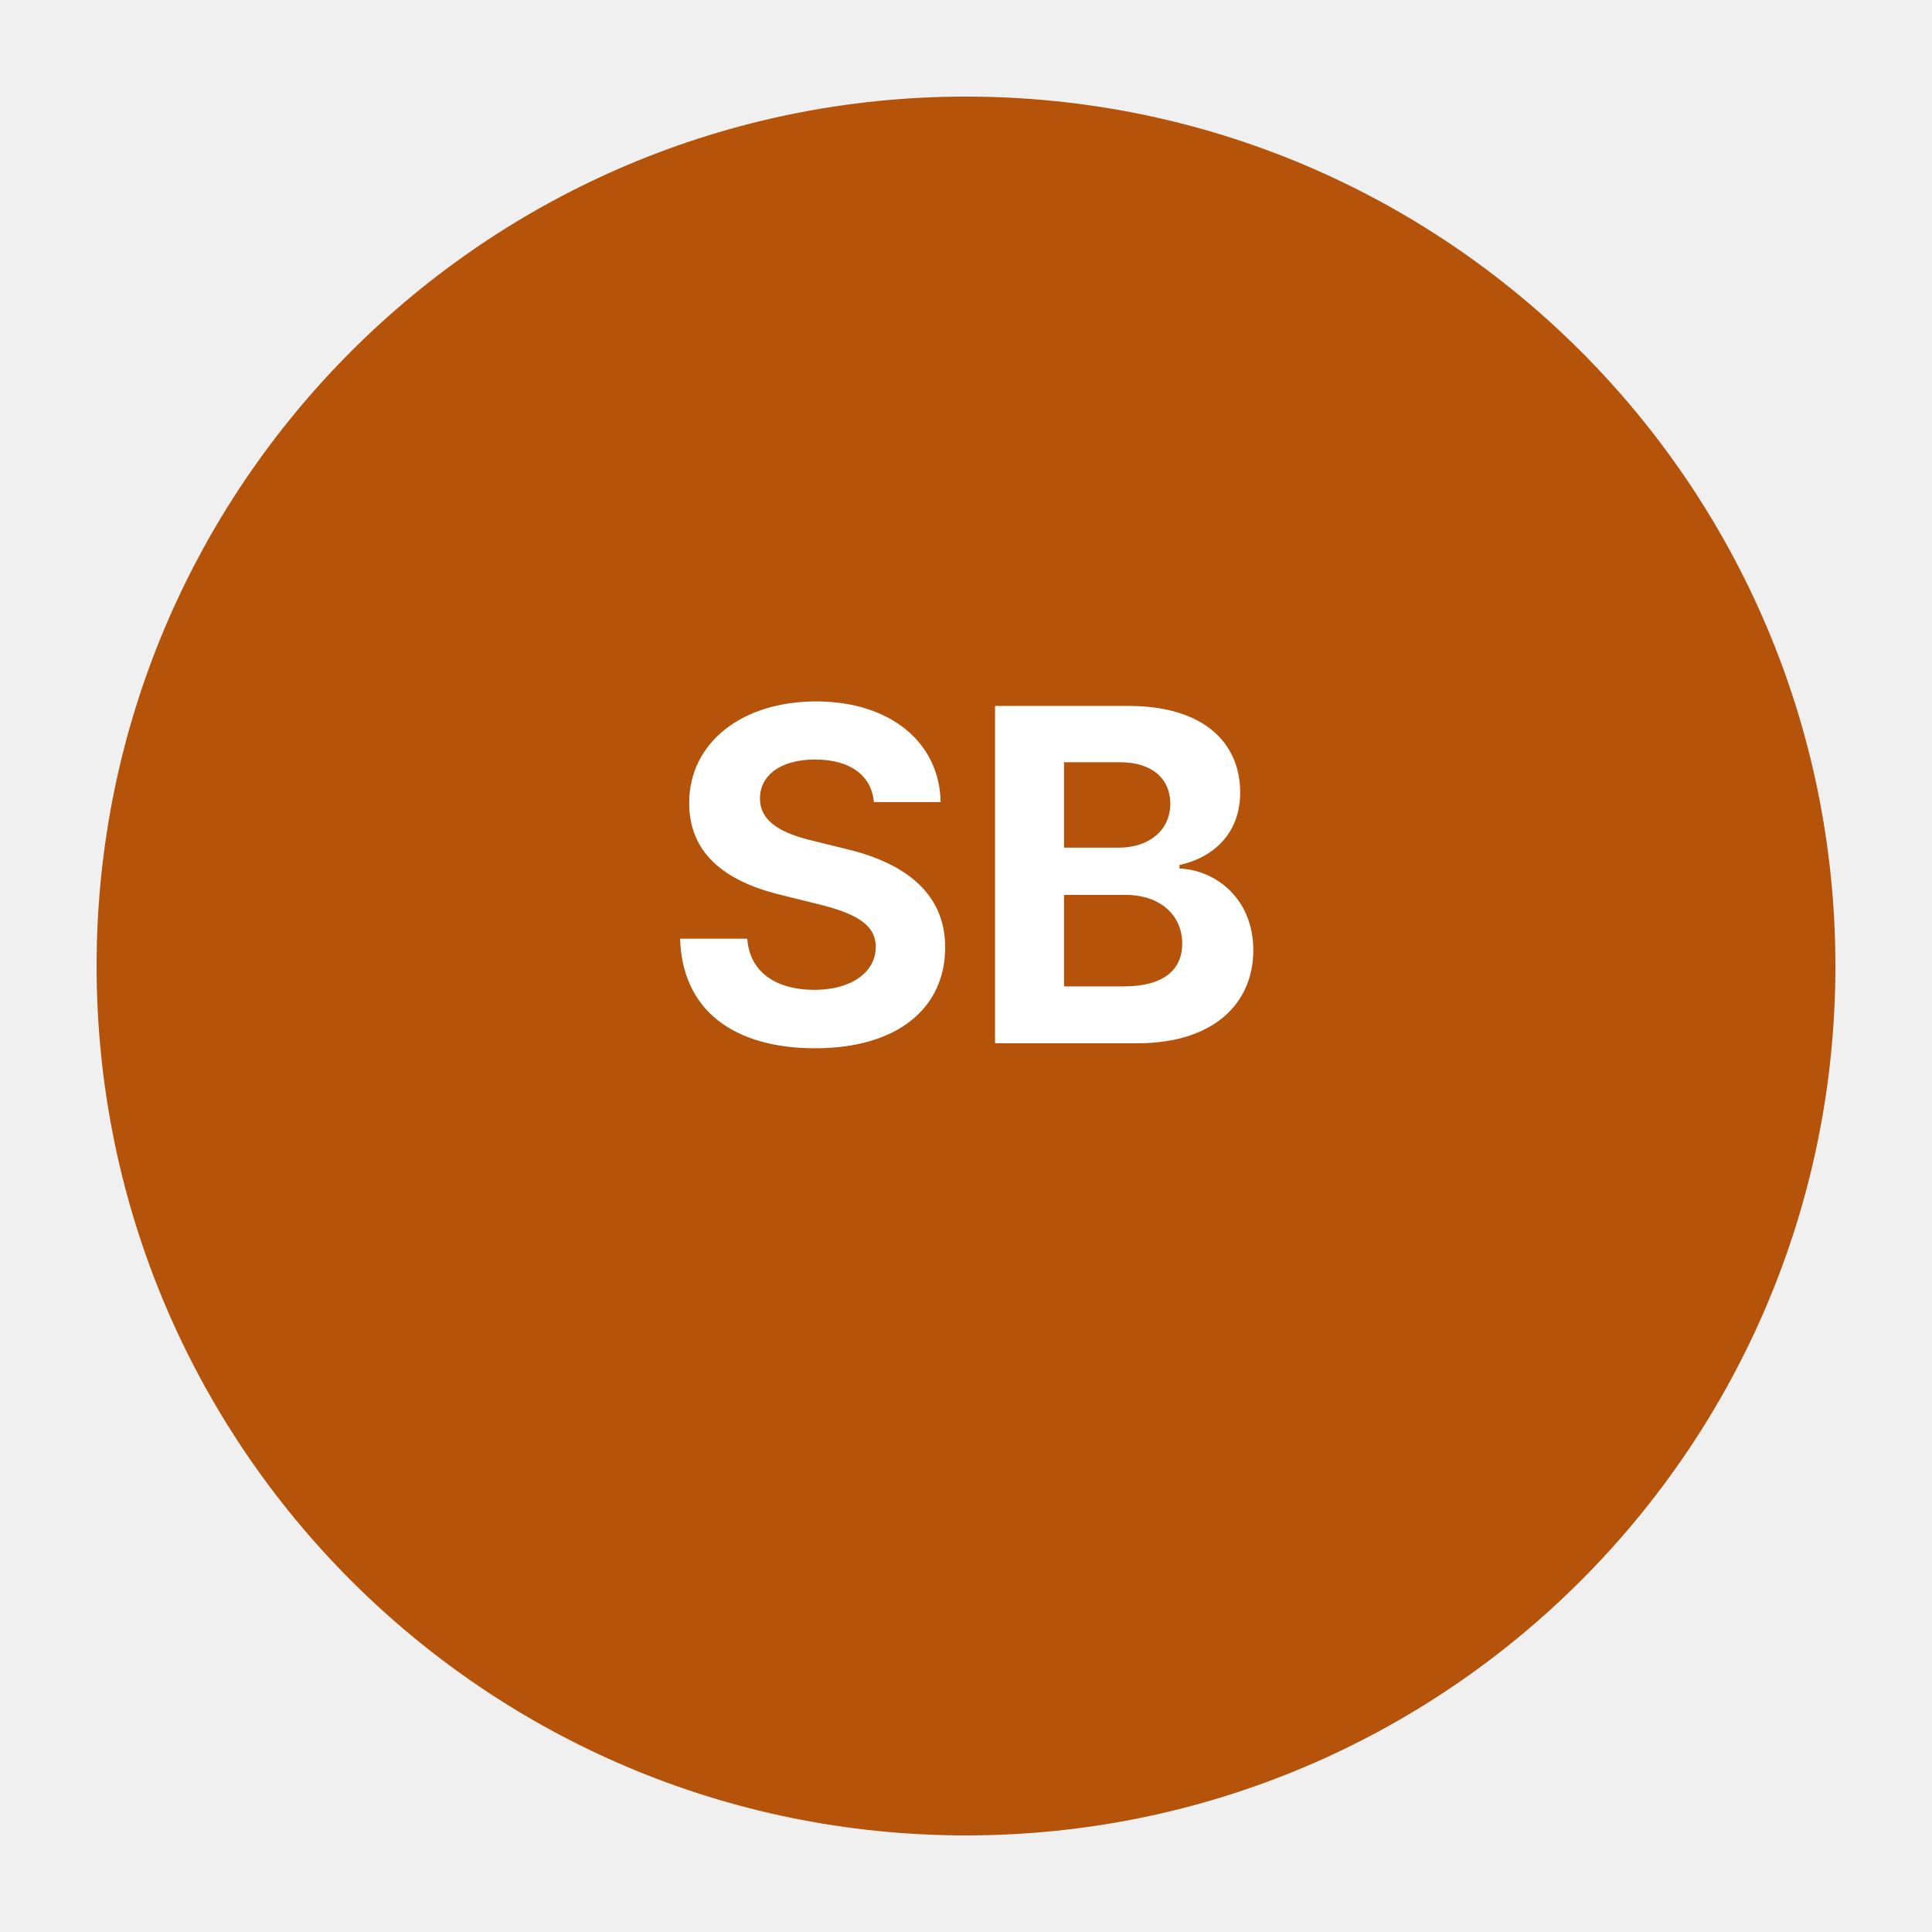
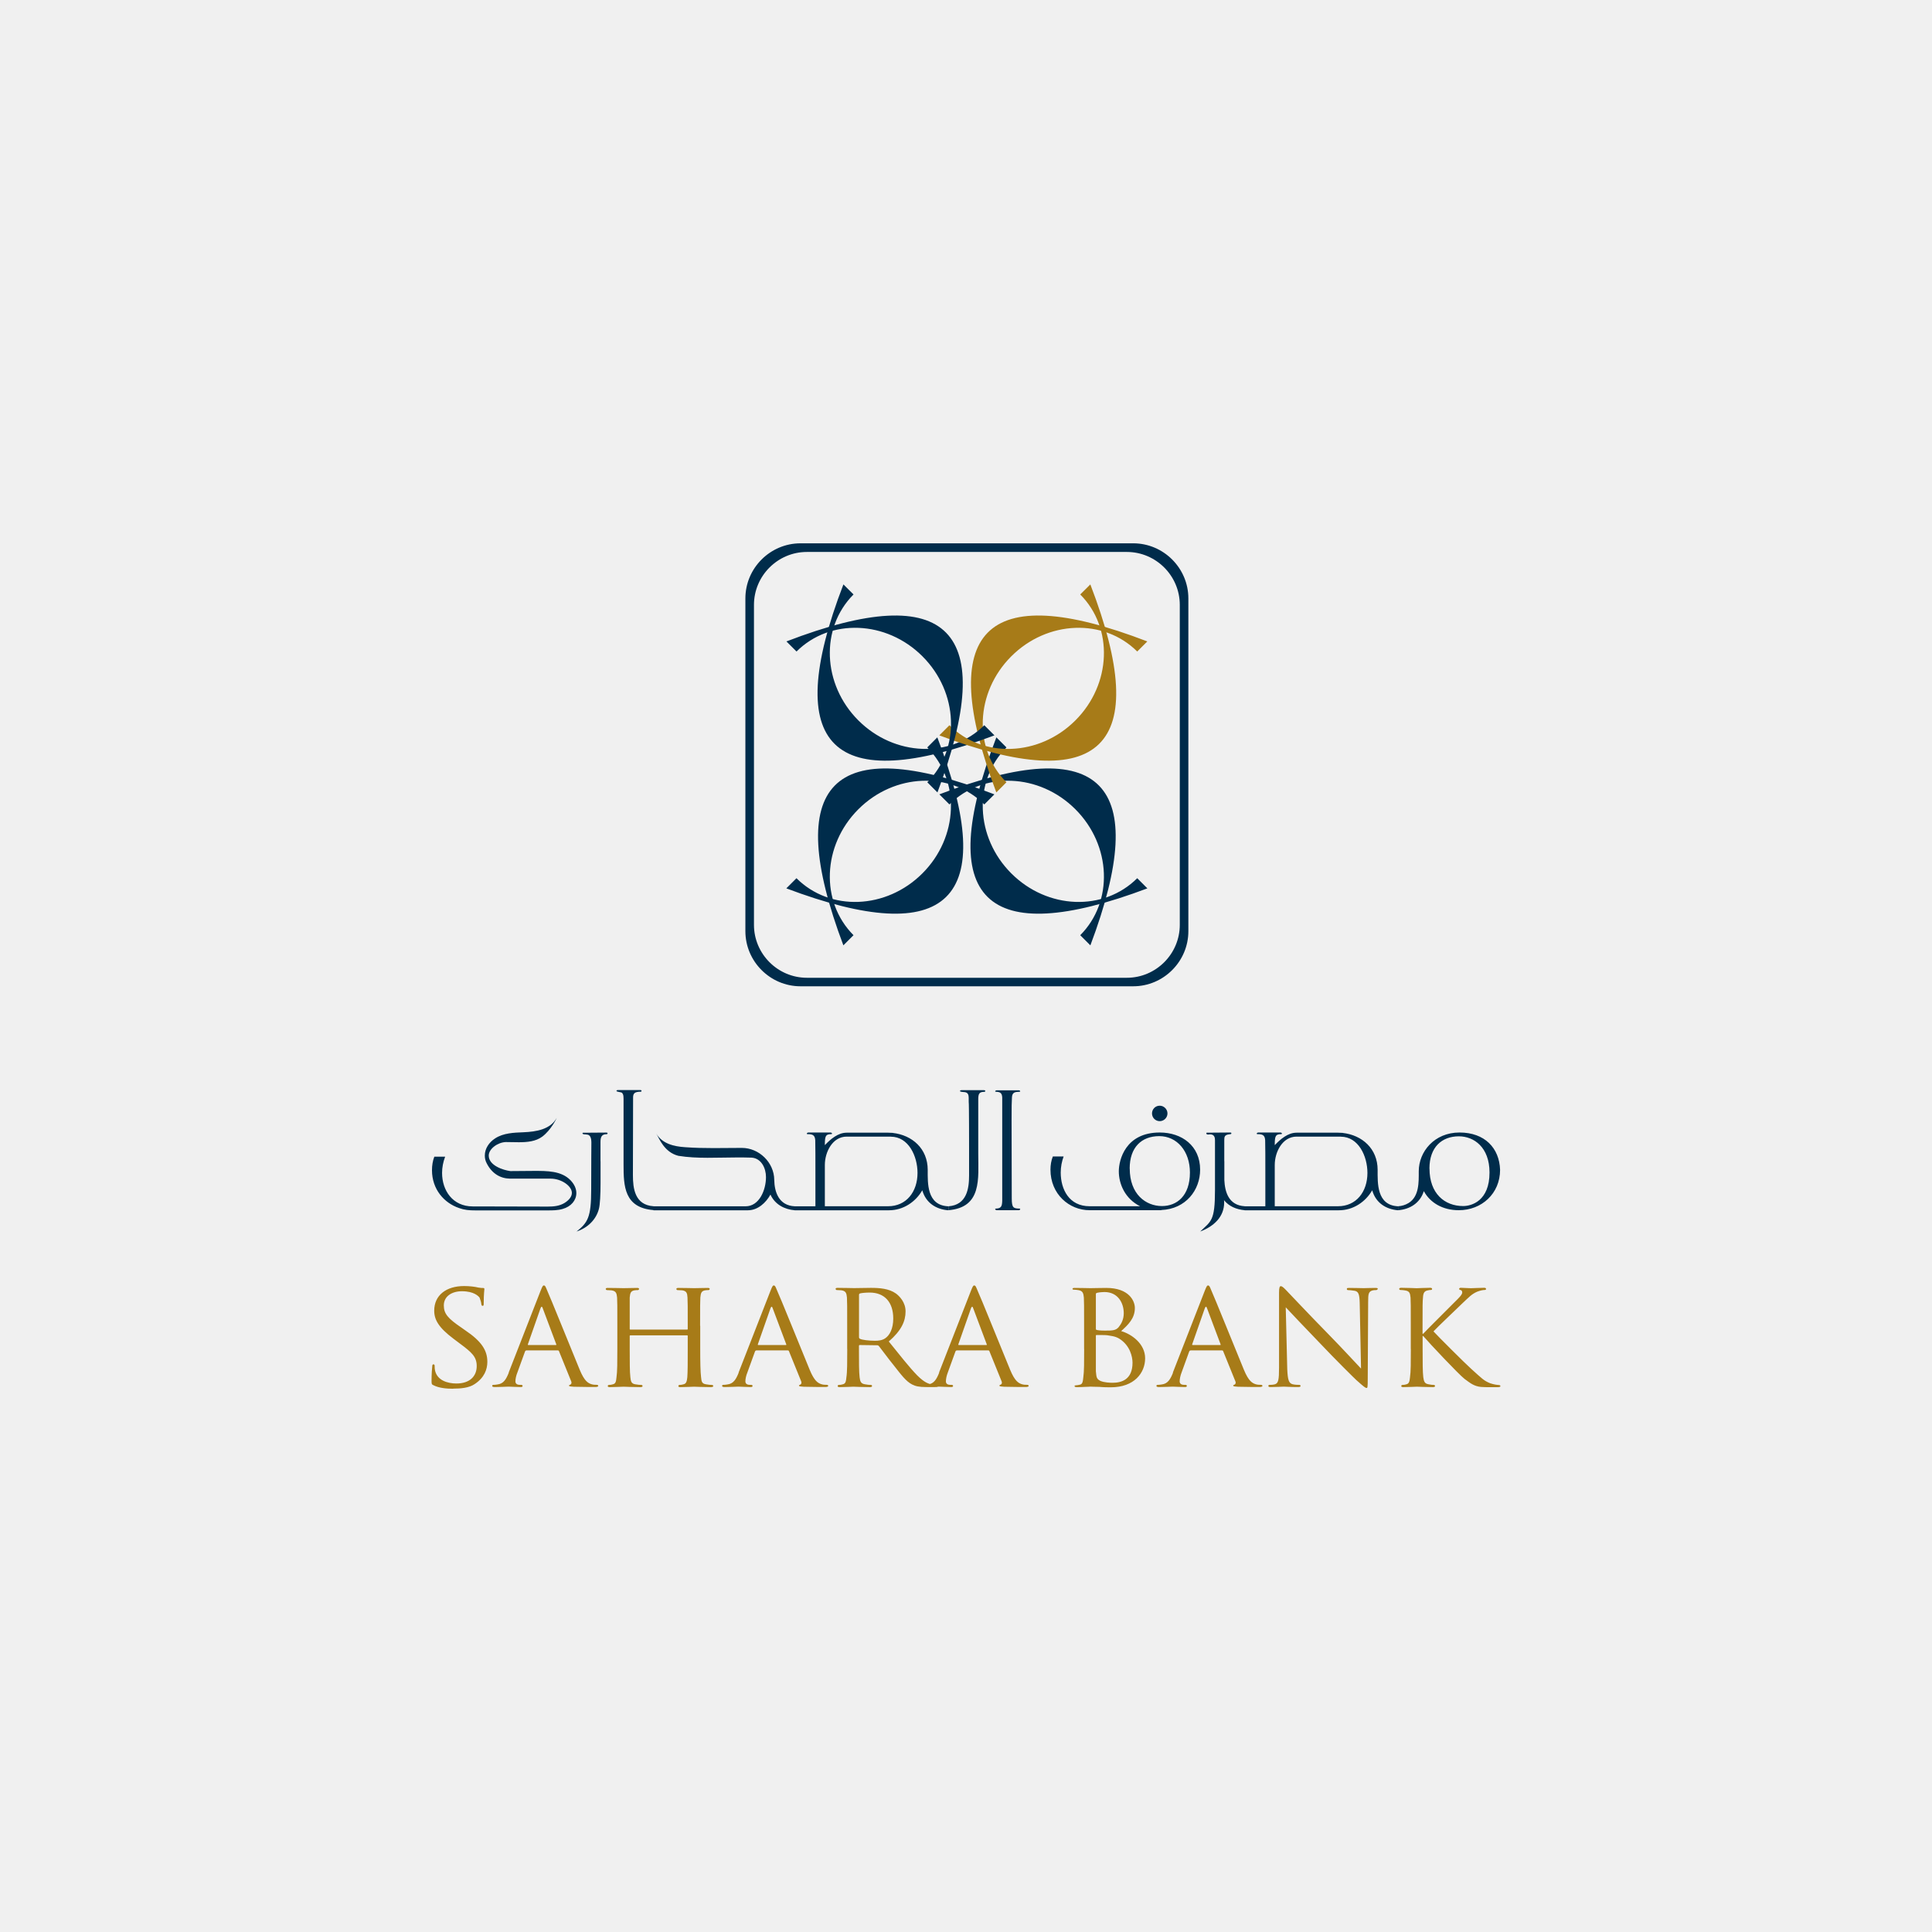
- <svg xmlns="http://www.w3.org/2000/svg" viewBox="0 0 200 200" width="200" height="200">
-   <circle cx="100" cy="100" r="90" fill="#B45309" />
-   <text x="100" y="108" text-anchor="middle" font-family="Inter, system-ui, sans-serif" font-size="48" font-weight="700" fill="white">SB</text>
+ <svg xmlns="http://www.w3.org/2000/svg" width="200" height="200" viewBox="0 0 200 200" fill="none">
+   <path fill-rule="evenodd" clip-rule="evenodd" d="M83.531 101.219H116.65C119.669 101.219 122.131 98.75 122.131 95.737V62.619C122.131 59.6 119.662 57.138 116.65 57.138H83.531C80.513 57.138 78.05 59.606 78.05 62.619V95.737C78.05 98.756 80.519 101.219 83.531 101.219ZM82.869 102.1H117.312C120.45 102.1 123.019 99.531 123.019 96.394V61.95C123.019 58.812 120.45 56.244 117.312 56.244H82.869C79.731 56.244 77.162 58.812 77.162 61.95V96.394C77.162 99.531 79.731 102.1 82.869 102.1Z" fill="#002C4B" />
+   <path d="M147.975 120.969C147.975 118.75 149.263 117.631 151.019 117.631C152.588 117.631 154.194 118.769 154.194 121.381C154.194 124.331 152.325 124.85 151.469 124.85C149.531 124.85 147.981 123.544 147.981 120.969M146.869 121.25C146.869 122.369 146.925 123.844 145.825 124.531C145.488 124.737 145.119 124.85 144.744 124.869V125.281C145.937 125.187 147 124.556 147.394 123.306C148.044 124.5 149.331 125.281 151.012 125.281C153.381 125.281 155.288 123.562 155.288 121.1C155.213 118.844 153.7 117.237 151.088 117.237C148.475 117.237 146.869 119.231 146.869 121.25ZM138.794 117.669C140.625 117.669 141.556 119.681 141.556 121.419C141.556 123.375 140.4 124.869 138.512 124.869H131.962V120.594C131.962 119.25 132.762 117.662 134.219 117.662H138.787L138.794 117.669ZM139 117.275C138.662 117.256 138.587 117.256 138.512 117.256H134.219C133.325 117.256 132.556 117.925 131.962 118.544C131.962 117.65 132.019 117.406 132.612 117.406C132.669 117.406 132.706 117.387 132.706 117.35C132.706 117.294 132.631 117.237 132.537 117.237H130.262C130.169 117.237 130.094 117.312 130.094 117.35C130.094 117.387 130.113 117.406 130.169 117.406C130.637 117.406 130.931 117.462 130.969 118.025C130.988 118.344 130.988 120.094 130.988 121.831V124.875H128.844V125.288H138.6C140.094 125.288 141.362 124.412 142.05 123.219C142.425 124.544 143.506 125.194 144.738 125.288V124.875C142.5 124.781 142.612 122.45 142.612 121.106C142.612 118.906 141.006 117.506 138.994 117.281L139 117.275ZM126.737 120.206V118.006C126.737 117.669 126.794 117.519 127.113 117.444C127.356 117.388 127.469 117.444 127.469 117.312C127.469 117.275 127.469 117.237 127.3 117.237C126.537 117.237 125.731 117.256 124.931 117.256C124.894 117.275 124.875 117.275 124.875 117.312C124.875 117.425 124.988 117.444 125.062 117.444C125.138 117.444 125.212 117.425 125.269 117.425C125.719 117.425 125.775 117.781 125.775 118.025V123.194C125.775 126.437 125.362 126.4 124.244 127.487C125.644 126.962 126.725 125.975 126.725 124.481C126.725 124.387 126.725 124.312 126.706 124.237C127.231 124.894 128.012 125.206 128.85 125.281V124.869C127.169 124.775 126.8 123.356 126.744 122.163V120.206H126.737ZM120.056 114.462C119.587 114.462 119.256 114.837 119.256 115.262C119.256 115.687 119.594 116.062 120.056 116.062C120.487 116.062 120.856 115.706 120.856 115.262C120.856 114.819 120.481 114.462 120.056 114.462ZM116.944 120.969C116.944 118.769 118.175 117.612 120.006 117.612C121.837 117.612 123.181 119.163 123.181 121.381C123.181 123.806 121.819 124.85 120.288 124.85C118.606 124.85 116.95 123.619 116.95 120.969H116.944ZM120.225 125.281V125.262C122.762 125.15 124.237 123.194 124.237 121.081C124.237 118.619 122.35 117.237 120.056 117.237C116.494 117.237 115.819 120.094 115.819 121.25C115.819 122.556 116.456 124.087 118.019 124.869H112.794C110.669 124.869 109.806 123.113 109.806 121.381C109.806 120.8 109.919 120.225 110.106 119.719H108.988C108.819 120.15 108.744 120.612 108.744 121.081C108.744 123.619 110.681 125.281 112.794 125.281H120.219H120.225ZM103.75 124.312C103.731 124.856 103.656 125.094 103.112 125.112C103.037 125.112 103.019 125.131 103.019 125.169C103.019 125.206 103.094 125.281 103.188 125.281H105.463C105.556 125.281 105.612 125.206 105.612 125.169C105.612 125.131 105.594 125.112 105.537 125.112C104.919 125.094 104.737 125.056 104.737 124.05C104.719 115.487 104.7 114.531 104.756 113.619C104.775 113.056 105.094 113.037 105.537 113.019C105.594 113.019 105.612 113 105.612 112.981C105.612 112.925 105.556 112.869 105.463 112.869H103.188C103.094 112.869 103.019 112.925 103.019 112.981C103.019 113 103.037 113.019 103.112 113.019C103.544 113.037 103.731 113.15 103.75 113.619V124.312ZM98.169 125.281C101.675 125 101.269 122 101.269 119.406V113.806C101.269 113.225 101.363 113.025 101.919 113.025C101.956 113.025 101.994 112.987 101.994 112.95C101.994 112.875 101.956 112.856 101.844 112.856H99.55C99.456 112.856 99.381 112.856 99.381 112.95C99.381 113.044 99.812 113.044 99.906 113.062C100.319 113.156 100.281 113.456 100.281 114.069C100.319 114.162 100.319 118.694 100.319 118.844V121.681C100.319 123.025 100.094 124.744 98.175 124.875V125.288L98.169 125.281ZM92.219 117.669C94.05 117.669 94.981 119.681 94.981 121.419C94.981 123.375 93.825 124.869 91.938 124.869H85.388V120.594C85.388 119.25 86.188 117.662 87.644 117.662H92.213L92.219 117.669ZM92.425 117.275C92.088 117.256 92.013 117.256 91.938 117.256H87.644C86.75 117.256 85.981 117.925 85.388 118.544C85.388 117.65 85.444 117.406 86.037 117.406C86.094 117.406 86.131 117.387 86.131 117.35C86.131 117.294 86.056 117.237 85.963 117.237H83.688C83.594 117.237 83.519 117.312 83.519 117.35C83.519 117.387 83.537 117.406 83.594 117.406C84.062 117.406 84.356 117.462 84.394 118.025C84.412 118.344 84.412 120.094 84.412 121.831V124.875H82.269V125.288H92.025C93.519 125.288 94.787 124.412 95.475 123.219C95.85 124.544 96.931 125.194 98.162 125.288V124.875C95.925 124.781 96.037 122.45 96.037 121.106C96.037 118.906 94.431 117.506 92.419 117.281L92.425 117.275ZM80.15 122.131C80.131 120.338 78.581 118.831 76.794 118.831C74.869 118.831 72.931 118.906 70.9 118.756C69.763 118.681 68.55 118.4 67.931 117.338C68.231 117.825 68.75 119.281 70.225 119.65C72.181 119.969 74.294 119.819 76.269 119.819C76.794 119.819 77.294 119.819 77.819 119.838C78.806 119.913 79.294 120.919 79.294 121.85C79.294 123.213 78.588 124.875 77.188 124.875H67.65V125.288H77.425C78.45 125.288 79.294 124.506 79.756 123.662C80.225 124.687 81.194 125.194 82.275 125.288V124.875C80.612 124.8 80.169 123.381 80.15 122.131ZM67.644 124.869C65.706 124.737 65.519 123 65.519 121.656C65.519 119.994 65.537 115.8 65.537 113.612C65.537 113.181 65.706 113.013 66.338 113.013C66.375 113.013 66.412 112.975 66.412 112.937C66.412 112.844 66.338 112.844 66.244 112.844H63.987C63.875 112.844 63.819 112.862 63.819 112.937C63.819 113.031 64.306 113.05 64.381 113.125C64.569 113.294 64.55 113.575 64.55 114.056V120.55C64.55 122.806 64.625 125.025 67.65 125.269V124.856L67.644 124.869ZM62.163 120.206V118.212C62.163 117.725 62.275 117.412 62.781 117.412C62.837 117.412 62.894 117.394 62.894 117.319C62.894 117.281 62.875 117.244 62.725 117.244C61.944 117.244 61.119 117.262 60.337 117.262C60.312 117.275 60.3 117.294 60.3 117.319C60.3 117.469 60.694 117.412 60.75 117.45C61.144 117.45 61.219 117.937 61.219 118.231C61.219 118.681 61.2 120.3 61.2 123.175C61.2 126.05 60.825 126.569 59.688 127.487C60.862 127.094 61.719 126.237 62 125.137C62.112 124.706 62.169 123.662 62.169 122.469V120.212L62.163 120.206ZM47.513 125.056C48.094 125.262 48.575 125.3 49.212 125.3H56.694C57.219 125.3 57.719 125.3 58.244 125.15C59.119 124.906 59.663 124.256 59.663 123.506C59.663 123.075 59.475 122.613 59.062 122.181C58.112 121.194 56.619 121.212 55.275 121.212C54.456 121.212 53.65 121.231 52.831 121.231C52.125 121.137 50.594 120.669 50.594 119.625C50.594 118.937 51.506 118.263 52.35 118.225C52.781 118.225 53.244 118.244 53.712 118.244C54.569 118.244 55.45 118.169 56.138 117.662C57.05 116.975 57.631 115.756 57.631 115.719C56.981 116.912 55.544 117.156 54.181 117.212C53.212 117.25 52.094 117.287 51.25 117.85C50.612 118.262 50.188 118.912 50.188 119.625C50.188 119.906 50.244 120.169 50.394 120.444C50.919 121.469 51.775 121.994 52.781 122.012H57C58.119 122.012 59.2 122.775 59.2 123.487C59.2 123.825 58.975 124.194 58.438 124.531C57.913 124.85 57.319 124.906 56.719 124.906C54.069 124.906 51.625 124.888 48.938 124.888C46.85 124.888 45.763 123.225 45.763 121.419C45.763 120.856 45.875 120.281 46.081 119.737H44.962C44.794 120.169 44.719 120.65 44.719 121.138C44.719 123.113 45.969 124.531 47.519 125.056H47.513Z" fill="#002C4B" />
+   <path d="M146.05 139.644C146.05 140.95 146.05 142.012 145.963 142.575C145.919 142.981 145.875 143.231 145.6 143.3C145.488 143.344 145.306 143.369 145.169 143.369C145.1 143.369 145.056 143.437 145.056 143.481C145.056 143.569 145.144 143.594 145.281 143.594C145.713 143.594 146.569 143.55 146.681 143.55C146.769 143.55 147.631 143.594 148.331 143.594C148.488 143.594 148.556 143.55 148.556 143.481C148.556 143.437 148.513 143.369 148.444 143.369C148.306 143.369 148.081 143.344 147.881 143.3C147.45 143.231 147.406 142.981 147.338 142.575C147.269 142.012 147.269 140.95 147.269 139.644V138.312H147.338C148.013 139.1 150.969 142.237 151.6 142.737C152.206 143.187 152.594 143.506 153.313 143.575C153.631 143.6 153.9 143.6 154.281 143.6H155.006C155.256 143.6 155.325 143.556 155.325 143.487C155.325 143.419 155.238 143.375 155.144 143.375C155.05 143.375 154.65 143.331 154.262 143.194C153.606 142.925 153.45 142.744 152.275 141.681C151.688 141.162 148.756 138.231 148.394 137.825C148.687 137.487 151.1 135.206 151.438 134.869C152.069 134.281 152.337 133.969 152.906 133.719C153.2 133.606 153.494 133.537 153.694 133.537C153.806 133.537 153.831 133.494 153.831 133.425C153.831 133.356 153.788 133.312 153.625 133.312C153.288 133.312 152.363 133.356 152.269 133.356C151.931 133.356 151.5 133.312 151.231 133.312C151.119 133.312 151.05 133.356 151.05 133.425C151.05 133.469 151.094 133.537 151.187 133.537C151.3 133.562 151.369 133.65 151.369 133.806C151.369 134.031 150.988 134.394 150.6 134.775C150.056 135.337 147.556 137.8 147.331 138.069H147.262V137.256C147.262 135.137 147.262 134.75 147.306 134.325C147.331 133.85 147.444 133.65 147.8 133.581C147.981 133.537 148.05 133.537 148.138 133.537C148.206 133.537 148.25 133.494 148.25 133.425C148.25 133.356 148.181 133.312 148.05 133.312C147.619 133.312 146.763 133.356 146.65 133.356C146.581 133.356 145.7 133.312 145.069 133.312C144.913 133.312 144.844 133.356 144.844 133.425C144.844 133.494 144.912 133.537 144.956 133.537C145.094 133.537 145.319 133.562 145.431 133.581C145.906 133.65 145.975 133.85 146.019 134.325C146.044 134.756 146.044 135.137 146.044 137.256V139.65L146.05 139.644ZM133.1 135.331C133.531 135.806 135.131 137.475 136.756 139.169C138.225 140.725 140.256 142.731 140.412 142.869C141.2 143.569 141.338 143.681 141.475 143.681C141.563 143.681 141.588 143.612 141.588 142.712L141.631 134.769C141.631 133.956 141.656 133.687 142.125 133.575C142.262 133.55 142.375 133.55 142.444 133.55C142.556 133.55 142.625 133.462 142.625 133.412C142.625 133.325 142.488 133.325 142.356 133.325C141.769 133.325 141.319 133.35 141.163 133.35C141.006 133.35 140.325 133.325 139.694 133.325C139.538 133.325 139.425 133.325 139.425 133.412C139.425 133.456 139.425 133.55 139.538 133.55C139.65 133.55 139.969 133.575 140.212 133.619C140.644 133.687 140.731 134 140.756 134.881L140.894 141.675C140.462 141.225 138.975 139.6 137.575 138.175C135.387 135.944 133.356 133.775 133.131 133.55C132.975 133.394 132.75 133.144 132.588 133.144C132.475 133.144 132.406 133.281 132.406 133.819V141.581C132.406 142.825 132.338 143.181 132 143.294C131.794 143.362 131.525 143.362 131.413 143.362C131.344 143.362 131.3 143.406 131.3 143.475C131.3 143.562 131.387 143.587 131.525 143.587C132.156 143.587 132.769 143.544 132.9 143.544C133.013 143.544 133.575 143.587 134.369 143.587C134.525 143.587 134.638 143.562 134.638 143.475C134.638 143.406 134.569 143.362 134.5 143.362C134.388 143.362 134.069 143.362 133.8 143.294C133.419 143.181 133.306 142.862 133.256 141.737L133.1 135.331ZM123.462 139.237C123.419 139.237 123.394 139.212 123.419 139.15L124.725 135.425C124.812 135.219 124.881 135.219 124.95 135.425L126.35 139.15C126.375 139.219 126.375 139.237 126.306 139.237H123.462ZM121.431 142.1C121.162 142.775 120.888 143.25 120.256 143.319C120.144 143.344 119.938 143.362 119.825 143.362C119.756 143.362 119.712 143.406 119.712 143.475C119.712 143.544 119.8 143.587 119.981 143.587C120.544 143.587 121.269 143.544 121.4 143.544C121.556 143.544 122.325 143.587 122.662 143.587C122.775 143.587 122.863 143.562 122.863 143.475C122.863 143.406 122.819 143.362 122.706 143.362H122.594C122.344 143.362 122.119 143.275 122.119 143C122.119 142.75 122.188 142.412 122.319 142.075L123.106 139.906C123.131 139.837 123.194 139.794 123.263 139.794H126.488C126.575 139.794 126.6 139.819 126.625 139.881L127.887 142.994C127.975 143.219 127.844 143.331 127.75 143.356C127.681 143.381 127.663 143.381 127.663 143.444C127.663 143.531 127.888 143.531 128.156 143.556C129.125 143.581 130.162 143.581 130.369 143.581C130.525 143.581 130.688 143.556 130.688 143.469C130.688 143.381 130.6 143.356 130.506 143.356C130.369 143.356 130.169 143.356 129.962 143.287C129.644 143.175 129.262 142.994 128.769 141.8C127.912 139.725 125.656 134.131 125.387 133.562C125.25 133.244 125.206 133.069 125.05 133.069C124.963 133.069 124.912 133.137 124.731 133.587L121.412 142.094L121.431 142.1ZM113.444 138.287C113.444 138.219 113.469 138.2 113.512 138.2C113.737 138.2 114.438 138.2 114.619 138.225C114.956 138.294 115.406 138.294 115.881 138.587C116.988 139.287 117.238 140.462 117.238 141.069C117.238 142.806 116.112 143.144 115.181 143.144C114.912 143.144 114.325 143.119 113.938 142.962C113.506 142.756 113.506 142.581 113.444 141.95V138.294V138.287ZM113.444 133.956C113.444 133.887 113.488 133.844 113.625 133.819C113.825 133.775 114.188 133.75 114.325 133.75C115.744 133.75 116.331 134.9 116.331 135.937C116.331 136.594 116.081 137.044 115.787 137.406C115.494 137.725 115.181 137.744 114.388 137.744C113.869 137.744 113.619 137.7 113.531 137.675C113.462 137.65 113.444 137.631 113.444 137.537V133.95V133.956ZM112.231 139.644C112.231 140.95 112.231 142.012 112.144 142.575C112.1 142.981 112.075 143.3 111.781 143.344C111.669 143.369 111.488 143.412 111.35 143.412C111.281 143.412 111.237 143.437 111.237 143.481C111.237 143.569 111.325 143.594 111.463 143.594C111.688 143.594 112.025 143.594 112.319 143.569C112.588 143.569 112.863 143.544 112.881 143.544C112.95 143.544 113.356 143.569 113.806 143.569C114.237 143.612 114.756 143.612 115 143.612C117.412 143.612 118.544 142.125 118.544 140.612C118.544 139.1 117.144 138.106 116.062 137.794C116.787 137.137 117.481 136.487 117.481 135.4C117.481 134.675 116.875 133.325 114.525 133.325C113.869 133.325 113.219 133.35 112.875 133.35C112.806 133.35 111.881 133.325 111.25 133.325C111.094 133.325 111.025 133.35 111.025 133.437C111.025 133.481 111.094 133.506 111.138 133.506C111.275 133.506 111.5 133.531 111.613 133.55C112.088 133.619 112.156 133.869 112.2 134.319C112.225 134.769 112.225 135.156 112.225 137.25V139.644H112.231ZM99.256 139.237C99.213 139.237 99.188 139.212 99.213 139.15L100.519 135.425C100.606 135.219 100.675 135.219 100.744 135.425L102.144 139.15C102.169 139.219 102.169 139.237 102.1 139.237H99.256ZM97.225 142.1C96.956 142.775 96.681 143.25 96.05 143.319C95.938 143.344 95.731 143.362 95.619 143.362C95.55 143.362 95.506 143.406 95.506 143.475C95.506 143.544 95.594 143.587 95.775 143.587C96.338 143.587 97.062 143.544 97.194 143.544C97.35 143.544 98.119 143.587 98.456 143.587C98.569 143.587 98.662 143.562 98.662 143.475C98.662 143.406 98.619 143.362 98.506 143.362H98.394C98.144 143.362 97.919 143.275 97.919 143C97.919 142.75 97.987 142.412 98.119 142.075L98.906 139.906C98.931 139.837 98.994 139.794 99.062 139.794H102.288C102.375 139.794 102.4 139.819 102.425 139.881L103.687 142.994C103.775 143.219 103.644 143.331 103.55 143.356C103.481 143.381 103.462 143.381 103.462 143.444C103.462 143.531 103.688 143.531 103.956 143.556C104.925 143.581 105.962 143.581 106.169 143.581C106.325 143.581 106.488 143.556 106.488 143.469C106.488 143.381 106.4 143.356 106.306 143.356C106.169 143.356 105.969 143.356 105.763 143.287C105.444 143.175 105.062 142.994 104.569 141.8C103.712 139.725 101.456 134.131 101.181 133.562C101.044 133.244 101 133.069 100.844 133.069C100.756 133.069 100.706 133.137 100.525 133.587L97.206 142.094L97.225 142.1ZM88.925 134.05C88.925 133.962 88.969 133.912 89.037 133.894C89.175 133.85 89.625 133.806 90.031 133.806C91.544 133.806 92.469 134.775 92.469 136.494C92.469 137.531 92.106 138.231 91.631 138.544C91.294 138.769 90.906 138.794 90.569 138.794C89.938 138.794 89.213 138.706 89.013 138.587C88.944 138.544 88.925 138.5 88.925 138.406V134.05ZM87.706 139.644C87.706 140.95 87.706 142.037 87.619 142.575C87.575 142.981 87.55 143.231 87.256 143.3C87.144 143.344 86.963 143.369 86.825 143.369C86.756 143.369 86.713 143.437 86.713 143.481C86.713 143.569 86.8 143.594 86.938 143.594C87.369 143.594 88.312 143.55 88.338 143.55C88.406 143.55 89.287 143.594 90.05 143.594C90.206 143.594 90.275 143.55 90.275 143.481C90.275 143.437 90.25 143.369 90.162 143.369C90.025 143.369 89.731 143.344 89.531 143.3C89.1 143.231 89.037 142.981 88.987 142.575C88.919 142.031 88.919 140.975 88.919 139.662V139.35C88.919 139.262 88.944 139.237 89.006 139.237L90.787 139.262C90.9 139.262 90.925 139.287 90.987 139.35C91.281 139.712 91.912 140.594 92.5 141.312C93.312 142.35 93.806 143.006 94.419 143.319C94.781 143.5 95.119 143.587 95.906 143.587H96.787C97.056 143.587 97.15 143.562 97.15 143.475C97.15 143.431 97.081 143.362 97.013 143.362C96.925 143.362 96.787 143.362 96.519 143.319C96.156 143.275 95.706 143.137 94.938 142.369C94.125 141.531 93.156 140.294 92.006 138.869C93.312 137.737 93.744 136.769 93.744 135.756C93.744 134.806 93.112 134.175 92.75 133.906C92.025 133.387 91.037 133.319 90.156 133.319C89.706 133.319 88.531 133.344 88.394 133.344C88.306 133.344 87.356 133.319 86.725 133.319C86.569 133.319 86.5 133.344 86.5 133.431C86.5 133.475 86.569 133.544 86.612 133.544C86.75 133.544 86.975 133.569 87.088 133.569C87.562 133.637 87.631 133.862 87.675 134.312C87.7 134.762 87.7 135.15 87.7 137.244V139.637L87.706 139.644ZM78.5 139.237C78.456 139.237 78.431 139.212 78.456 139.15L79.763 135.425C79.85 135.219 79.919 135.219 79.987 135.425L81.388 139.15C81.412 139.219 81.412 139.237 81.344 139.237H78.5ZM76.469 142.1C76.2 142.775 75.925 143.25 75.294 143.319C75.181 143.344 74.975 143.362 74.862 143.362C74.794 143.362 74.75 143.406 74.75 143.475C74.75 143.544 74.838 143.587 75.019 143.587C75.581 143.587 76.306 143.544 76.438 143.544C76.594 143.544 77.362 143.587 77.7 143.587C77.812 143.587 77.906 143.562 77.906 143.475C77.906 143.406 77.862 143.362 77.75 143.362H77.638C77.388 143.362 77.162 143.275 77.162 143C77.162 142.75 77.231 142.412 77.369 142.075L78.156 139.906C78.181 139.837 78.244 139.794 78.312 139.794H81.537C81.625 139.794 81.65 139.819 81.675 139.881L82.938 142.994C83.025 143.219 82.894 143.331 82.8 143.356C82.731 143.381 82.713 143.381 82.713 143.444C82.713 143.531 82.938 143.531 83.206 143.556C84.175 143.581 85.213 143.581 85.419 143.581C85.575 143.581 85.737 143.556 85.737 143.469C85.737 143.381 85.65 143.356 85.556 143.356C85.419 143.356 85.219 143.356 85.013 143.287C84.694 143.175 84.312 142.994 83.819 141.8C82.963 139.725 80.706 134.131 80.431 133.562C80.294 133.244 80.25 133.069 80.094 133.069C80.006 133.069 79.956 133.137 79.775 133.587L76.456 142.094L76.469 142.1ZM72.475 137.25C72.475 135.131 72.475 134.769 72.5 134.319C72.544 133.844 72.612 133.644 72.994 133.575C73.175 133.55 73.244 133.55 73.356 133.55C73.4 133.55 73.469 133.481 73.469 133.437C73.469 133.35 73.4 133.325 73.244 133.325C72.812 133.325 71.938 133.35 71.844 133.35C71.775 133.35 70.875 133.325 70.244 133.325C70.088 133.325 70.019 133.35 70.019 133.437C70.019 133.481 70.062 133.55 70.131 133.55C70.269 133.55 70.513 133.575 70.625 133.575C71.075 133.644 71.144 133.869 71.169 134.319C71.194 134.769 71.194 135.175 71.194 137.275V137.569C71.194 137.637 71.169 137.637 71.125 137.637H65.256C65.213 137.637 65.188 137.637 65.188 137.569V134.319C65.231 133.844 65.3 133.644 65.681 133.575C65.862 133.55 65.95 133.55 66.044 133.55C66.088 133.55 66.156 133.481 66.156 133.437C66.156 133.35 66.088 133.325 65.931 133.325C65.5 133.325 64.6 133.35 64.556 133.35C64.469 133.35 63.562 133.325 62.931 133.325C62.775 133.325 62.706 133.35 62.706 133.437C62.706 133.481 62.775 133.55 62.819 133.55C62.956 133.55 63.181 133.575 63.294 133.575C63.769 133.644 63.837 133.869 63.881 134.319C63.906 134.769 63.906 135.131 63.906 137.25V139.644C63.906 140.95 63.906 142.012 63.819 142.575C63.775 142.981 63.75 143.231 63.456 143.3C63.344 143.344 63.163 143.369 63.025 143.369C62.956 143.369 62.913 143.437 62.913 143.481C62.913 143.569 63 143.594 63.138 143.594C63.569 143.594 64.469 143.55 64.556 143.55C64.6 143.55 65.506 143.594 66.294 143.594C66.45 143.594 66.519 143.55 66.519 143.481C66.519 143.437 66.475 143.369 66.406 143.369C66.269 143.369 65.975 143.344 65.75 143.3C65.344 143.231 65.3 142.981 65.256 142.575C65.188 142.012 65.188 140.975 65.188 139.662V138.306C65.188 138.237 65.213 138.237 65.256 138.237H71.125C71.169 138.237 71.194 138.237 71.194 138.306V139.662C71.194 140.969 71.194 142.006 71.15 142.575C71.106 142.956 71.062 143.231 70.769 143.3C70.631 143.344 70.475 143.369 70.338 143.369C70.269 143.369 70.225 143.437 70.225 143.481C70.225 143.569 70.294 143.594 70.45 143.594C70.881 143.594 71.781 143.55 71.85 143.55C71.938 143.55 72.819 143.594 73.588 143.594C73.744 143.594 73.838 143.55 73.838 143.481C73.838 143.437 73.794 143.369 73.7 143.369C73.588 143.369 73.269 143.344 73.069 143.3C72.638 143.231 72.619 142.981 72.575 142.575C72.506 142.012 72.487 140.95 72.487 139.644V137.25H72.475ZM54.694 139.237C54.65 139.237 54.625 139.212 54.65 139.15L55.956 135.425C56.044 135.219 56.112 135.219 56.181 135.425L57.581 139.15C57.606 139.219 57.606 139.237 57.538 139.237H54.694ZM52.669 142.1C52.4 142.775 52.125 143.25 51.494 143.319C51.381 143.344 51.175 143.362 51.062 143.362C50.994 143.362 50.95 143.406 50.95 143.475C50.95 143.544 51.038 143.587 51.219 143.587C51.781 143.587 52.506 143.544 52.638 143.544C52.794 143.544 53.562 143.587 53.9 143.587C54.013 143.587 54.1 143.562 54.1 143.475C54.1 143.406 54.056 143.362 53.944 143.362H53.831C53.581 143.362 53.356 143.275 53.356 143C53.356 142.75 53.425 142.412 53.562 142.075L54.35 139.906C54.375 139.837 54.438 139.794 54.506 139.794H57.731C57.819 139.794 57.844 139.819 57.869 139.881L59.131 142.994C59.219 143.219 59.087 143.331 58.994 143.356C58.925 143.381 58.906 143.381 58.906 143.444C58.906 143.531 59.131 143.531 59.4 143.556C60.369 143.581 61.406 143.581 61.612 143.581C61.769 143.581 61.931 143.556 61.931 143.469C61.931 143.381 61.844 143.356 61.75 143.356C61.612 143.356 61.413 143.356 61.206 143.287C60.888 143.175 60.506 142.994 60.013 141.8C59.156 139.725 56.9 134.131 56.631 133.562C56.494 133.244 56.45 133.069 56.294 133.069C56.206 133.069 56.156 133.137 55.975 133.587L52.656 142.094L52.669 142.1ZM46.913 143.75C47.681 143.75 48.562 143.681 49.144 143.275C50.138 142.619 50.45 141.762 50.45 140.975C50.45 139.8 49.862 138.856 48.15 137.706L47.769 137.437C46.369 136.487 45.944 135.994 45.944 135.137C45.944 134.187 46.781 133.669 47.819 133.669C49.081 133.669 49.531 134.187 49.644 134.325C49.712 134.481 49.825 134.844 49.825 135C49.85 135.112 49.869 135.181 49.962 135.181C50.075 135.181 50.075 135.094 50.075 134.887C50.075 133.962 50.144 133.512 50.144 133.444C50.144 133.356 50.1 133.331 50.006 133.331C49.894 133.331 49.781 133.331 49.513 133.287C49.175 133.2 48.612 133.131 48.044 133.131C46.194 133.131 44.95 134.081 44.95 135.681C44.95 136.631 45.425 137.444 46.956 138.594L47.587 139.069C48.831 139.994 49.35 140.444 49.35 141.412C49.35 142.45 48.65 143.219 47.25 143.219C46.3 143.219 45.263 142.881 45.038 141.887C44.994 141.687 44.994 141.506 44.994 141.394C44.994 141.281 44.95 141.237 44.856 141.237C44.788 141.237 44.744 141.306 44.744 141.462C44.719 141.662 44.675 142.231 44.675 142.906C44.675 143.269 44.675 143.312 44.875 143.4C45.438 143.694 46.25 143.762 46.906 143.762L46.913 143.75Z" fill="#A77B18" />
+   <path fill-rule="evenodd" clip-rule="evenodd" d="M102.944 82.225L101.894 83.275C98.425 79.819 92.594 80.037 88.856 83.775C85.119 87.513 84.9 93.344 88.356 96.812L87.306 97.862C81.006 81.144 86 75.713 102.938 82.231" fill="#002C4B" />
+   <path fill-rule="evenodd" clip-rule="evenodd" d="M103.138 76.325L104.188 77.375C100.731 80.844 100.95 86.675 104.688 90.412C108.425 94.15 114.256 94.375 117.725 90.912L118.775 91.963C102.056 98.263 96.625 93.269 103.144 76.331" fill="#002C4B" />
+   <path fill-rule="evenodd" clip-rule="evenodd" d="M97.037 76.325L95.987 77.375C99.444 80.844 99.225 86.675 95.487 90.412C91.75 94.15 85.919 94.375 82.45 90.912L81.4 91.963C98.119 98.263 103.55 93.269 97.031 76.331" fill="#002C4B" />
+   <path fill-rule="evenodd" clip-rule="evenodd" d="M97.237 82.225L98.287 83.275C101.756 79.819 107.587 80.037 111.325 83.775C115.062 87.513 115.281 93.344 111.825 96.812L112.875 97.862C119.175 81.144 114.181 75.713 97.244 82.231" fill="#002C4B" />
+   <path fill-rule="evenodd" clip-rule="evenodd" d="M118.775 66.394L117.725 67.444C114.256 63.987 108.425 64.206 104.687 67.944C100.95 71.681 100.731 77.513 104.187 80.981L103.138 82.031C96.838 65.312 101.831 59.881 118.769 66.4" fill="#A77B18" />
+   <path fill-rule="evenodd" clip-rule="evenodd" d="M87.306 60.494L88.356 61.538C84.9 65.006 85.119 70.838 88.856 74.575C92.594 78.312 98.425 78.531 101.894 75.075L102.944 76.125C86.225 82.425 80.794 77.431 87.312 60.494" fill="#002C4B" />
+   <path fill-rule="evenodd" clip-rule="evenodd" d="M112.875 60.494L111.825 61.538C115.281 65.006 115.062 70.838 111.325 74.575C107.587 78.312 101.756 78.531 98.287 75.075L97.237 76.125C113.956 82.425 119.387 77.431 112.869 60.494" fill="#A77B18" />
+   <path fill-rule="evenodd" clip-rule="evenodd" d="M81.406 66.394L82.456 67.444C85.925 63.987 91.756 64.206 95.494 67.944C99.231 71.681 99.45 77.513 95.994 80.981L97.044 82.031C103.344 65.312 98.35 59.881 81.412 66.4" fill="#002C4B" />
</svg>
